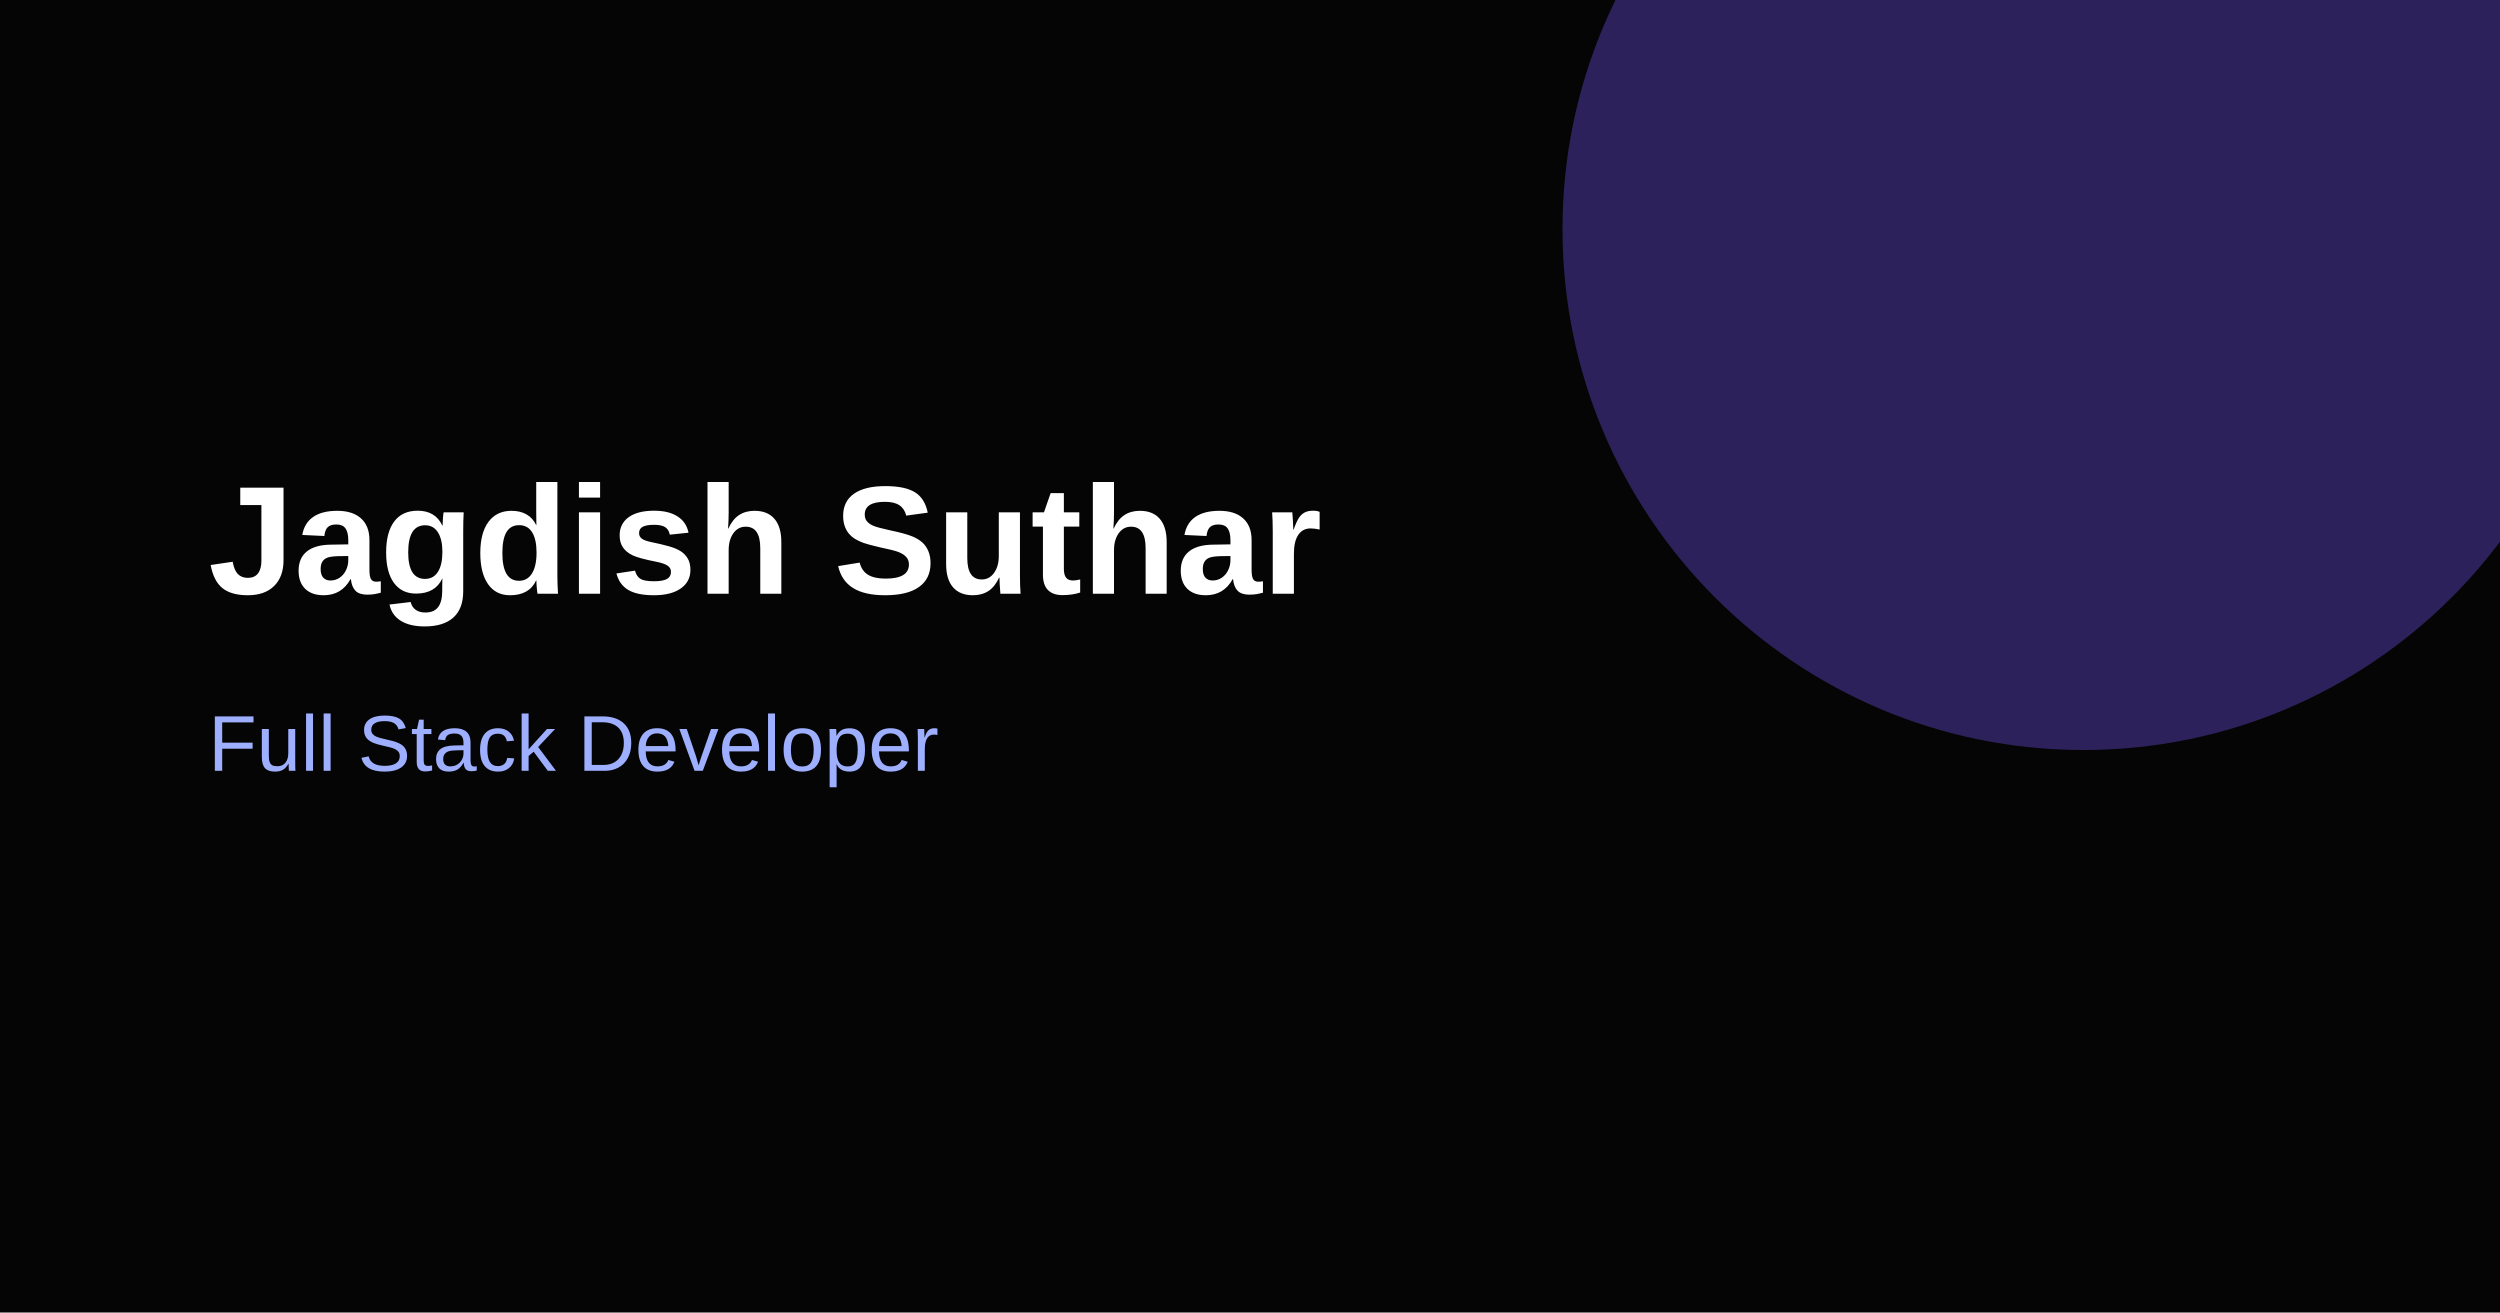
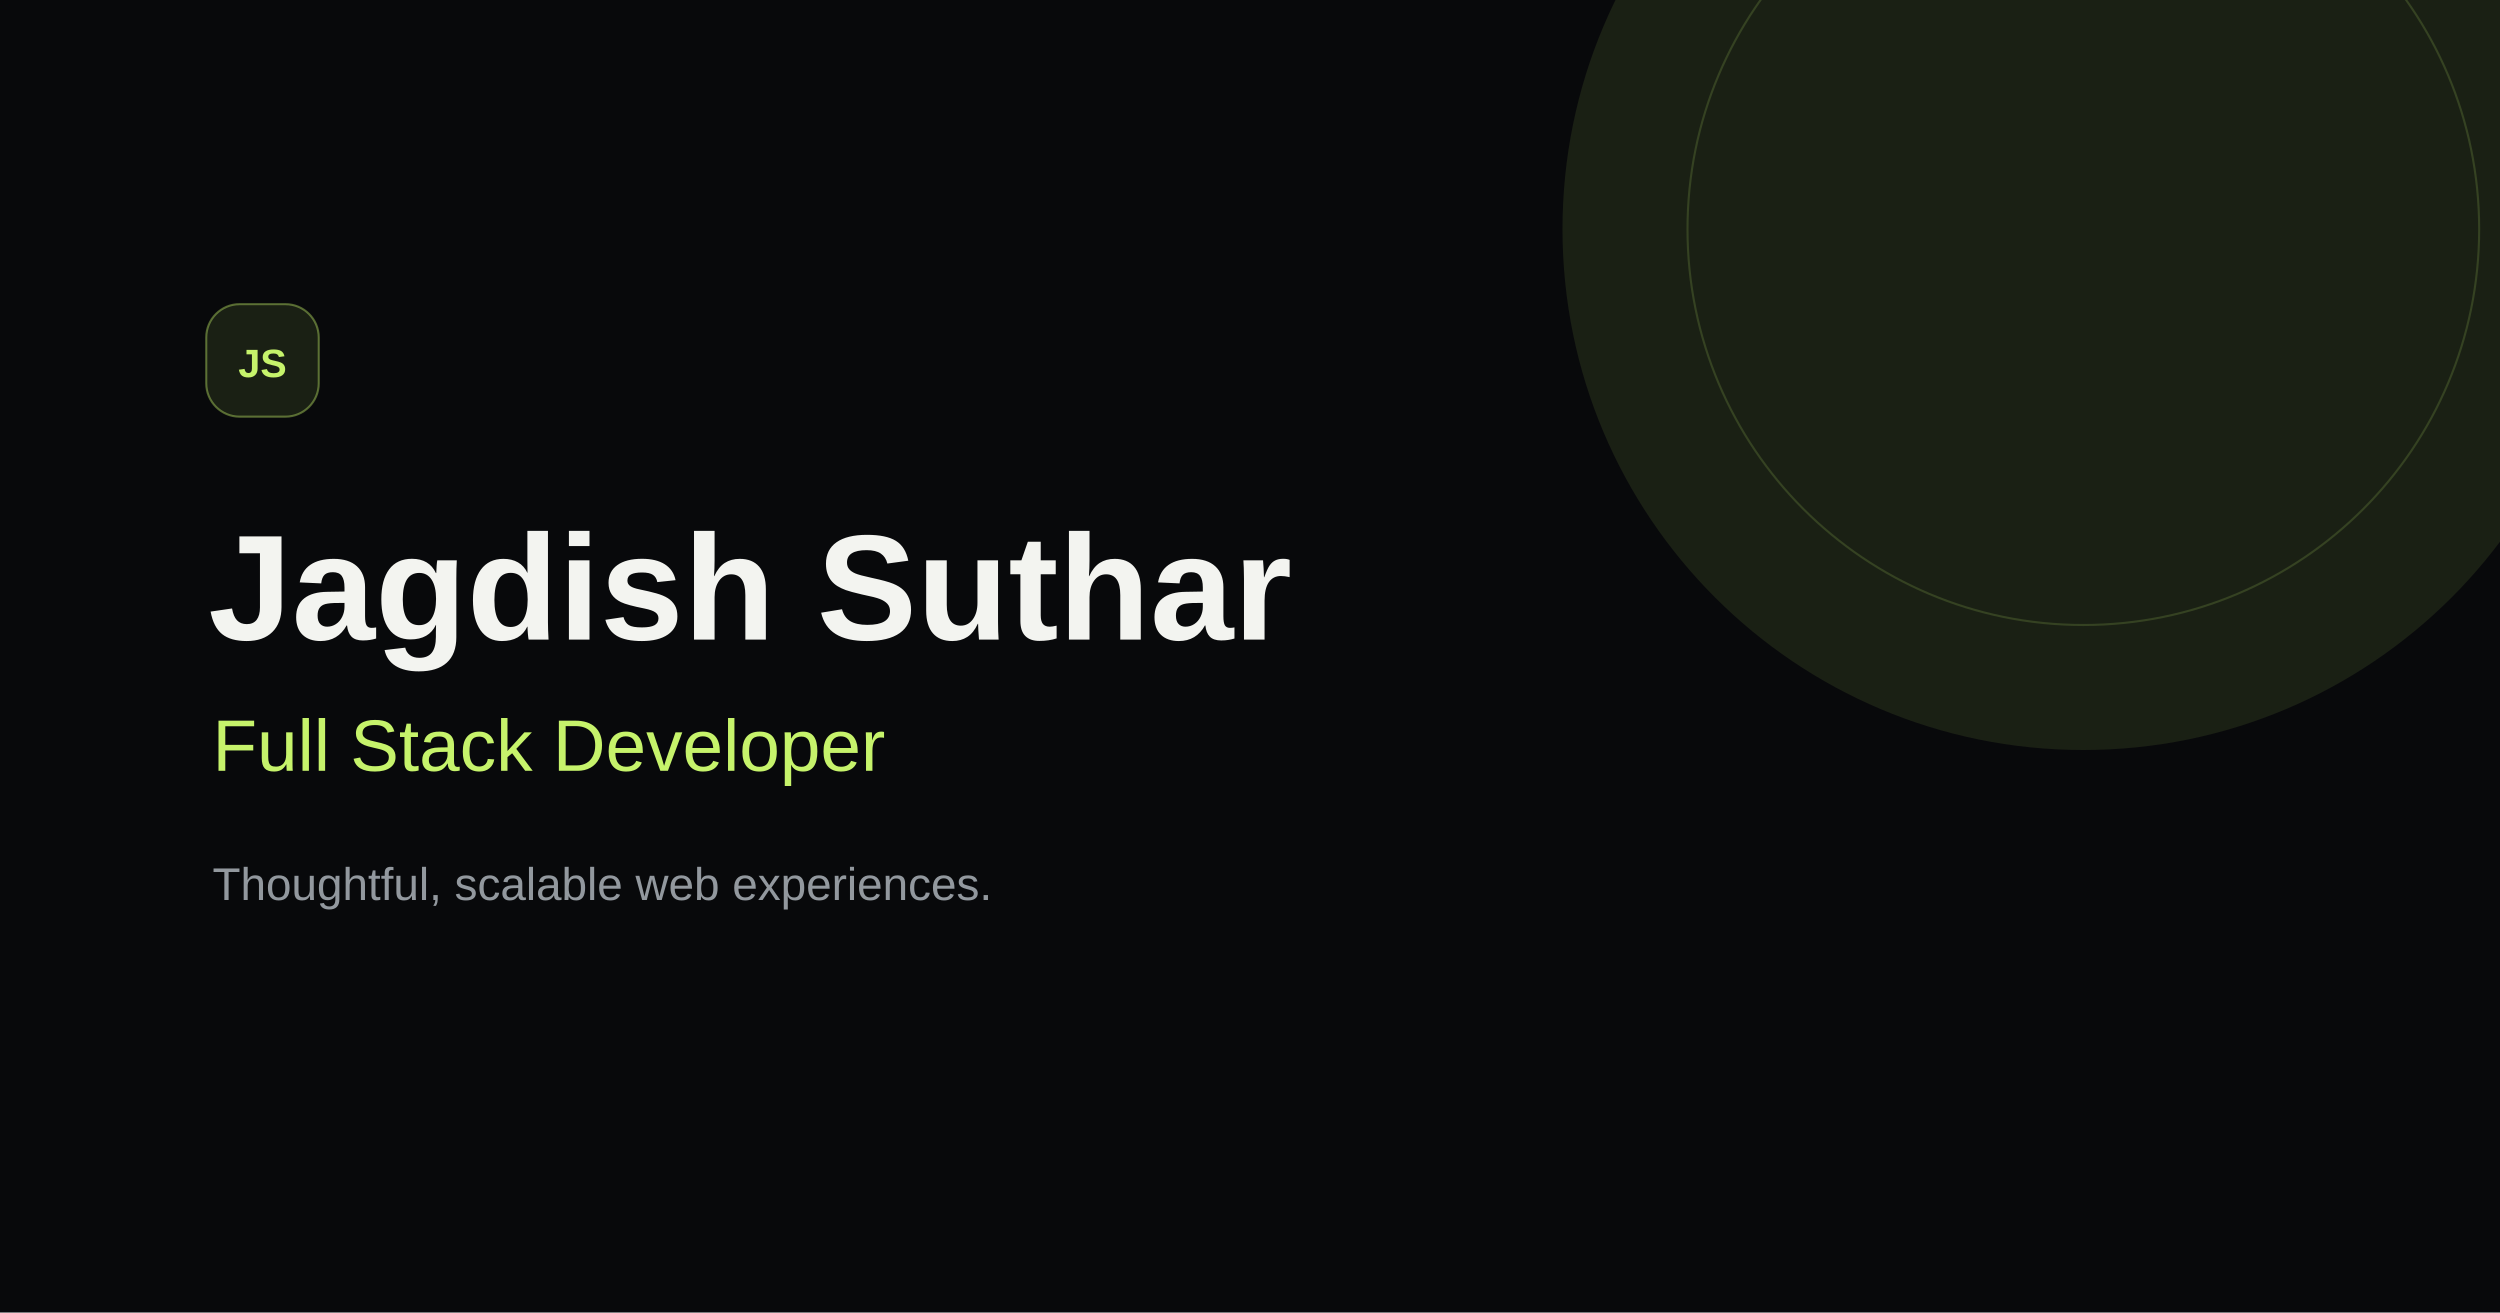
- <svg xmlns="http://www.w3.org/2000/svg" width="1200" height="630" viewBox="0 0 1200 630">
-   <rect width="1200" height="630" fill="#050505" />
-   <circle cx="1000" cy="110" r="250" fill="#7857ff" opacity=".35" />
-   <text x="100" y="285" fill="white" font-size="74" font-family="Arial" font-weight="700">Jagdish Suthar</text>
-   <text x="100" y="370" fill="#9eafff" font-size="38" font-family="Arial">Full Stack Developer</text>
+ <svg xmlns="http://www.w3.org/2000/svg" width="1200" height="630" viewBox="0 0 1200 630" fill="none">
+   <rect width="1200" height="630" fill="#08090B" />
+   <circle cx="1000" cy="110" r="250" fill="#C6F36B" opacity=".1" />
+   <circle cx="1000" cy="110" r="190" stroke="#C6F36B" stroke-opacity=".16" />
+   <rect x="99" y="146" width="54" height="54" rx="16" fill="#C6F36B" fill-opacity=".1" stroke="#C6F36B" stroke-opacity=".4" />
+   <text x="126" y="181" text-anchor="middle" fill="#C6F36B" font-size="19" font-family="Arial" font-weight="700">JS</text>
+   <text x="100" y="307" fill="#F3F4F0" font-size="72" font-family="Arial" font-weight="700">Jagdish Suthar</text>
+   <text x="102" y="370" fill="#C6F36B" font-size="35" font-family="Arial">Full Stack Developer</text>
+   <text x="102" y="432" fill="#92989E" font-size="22" font-family="Arial">Thoughtful, scalable web experiences.</text>
</svg>
